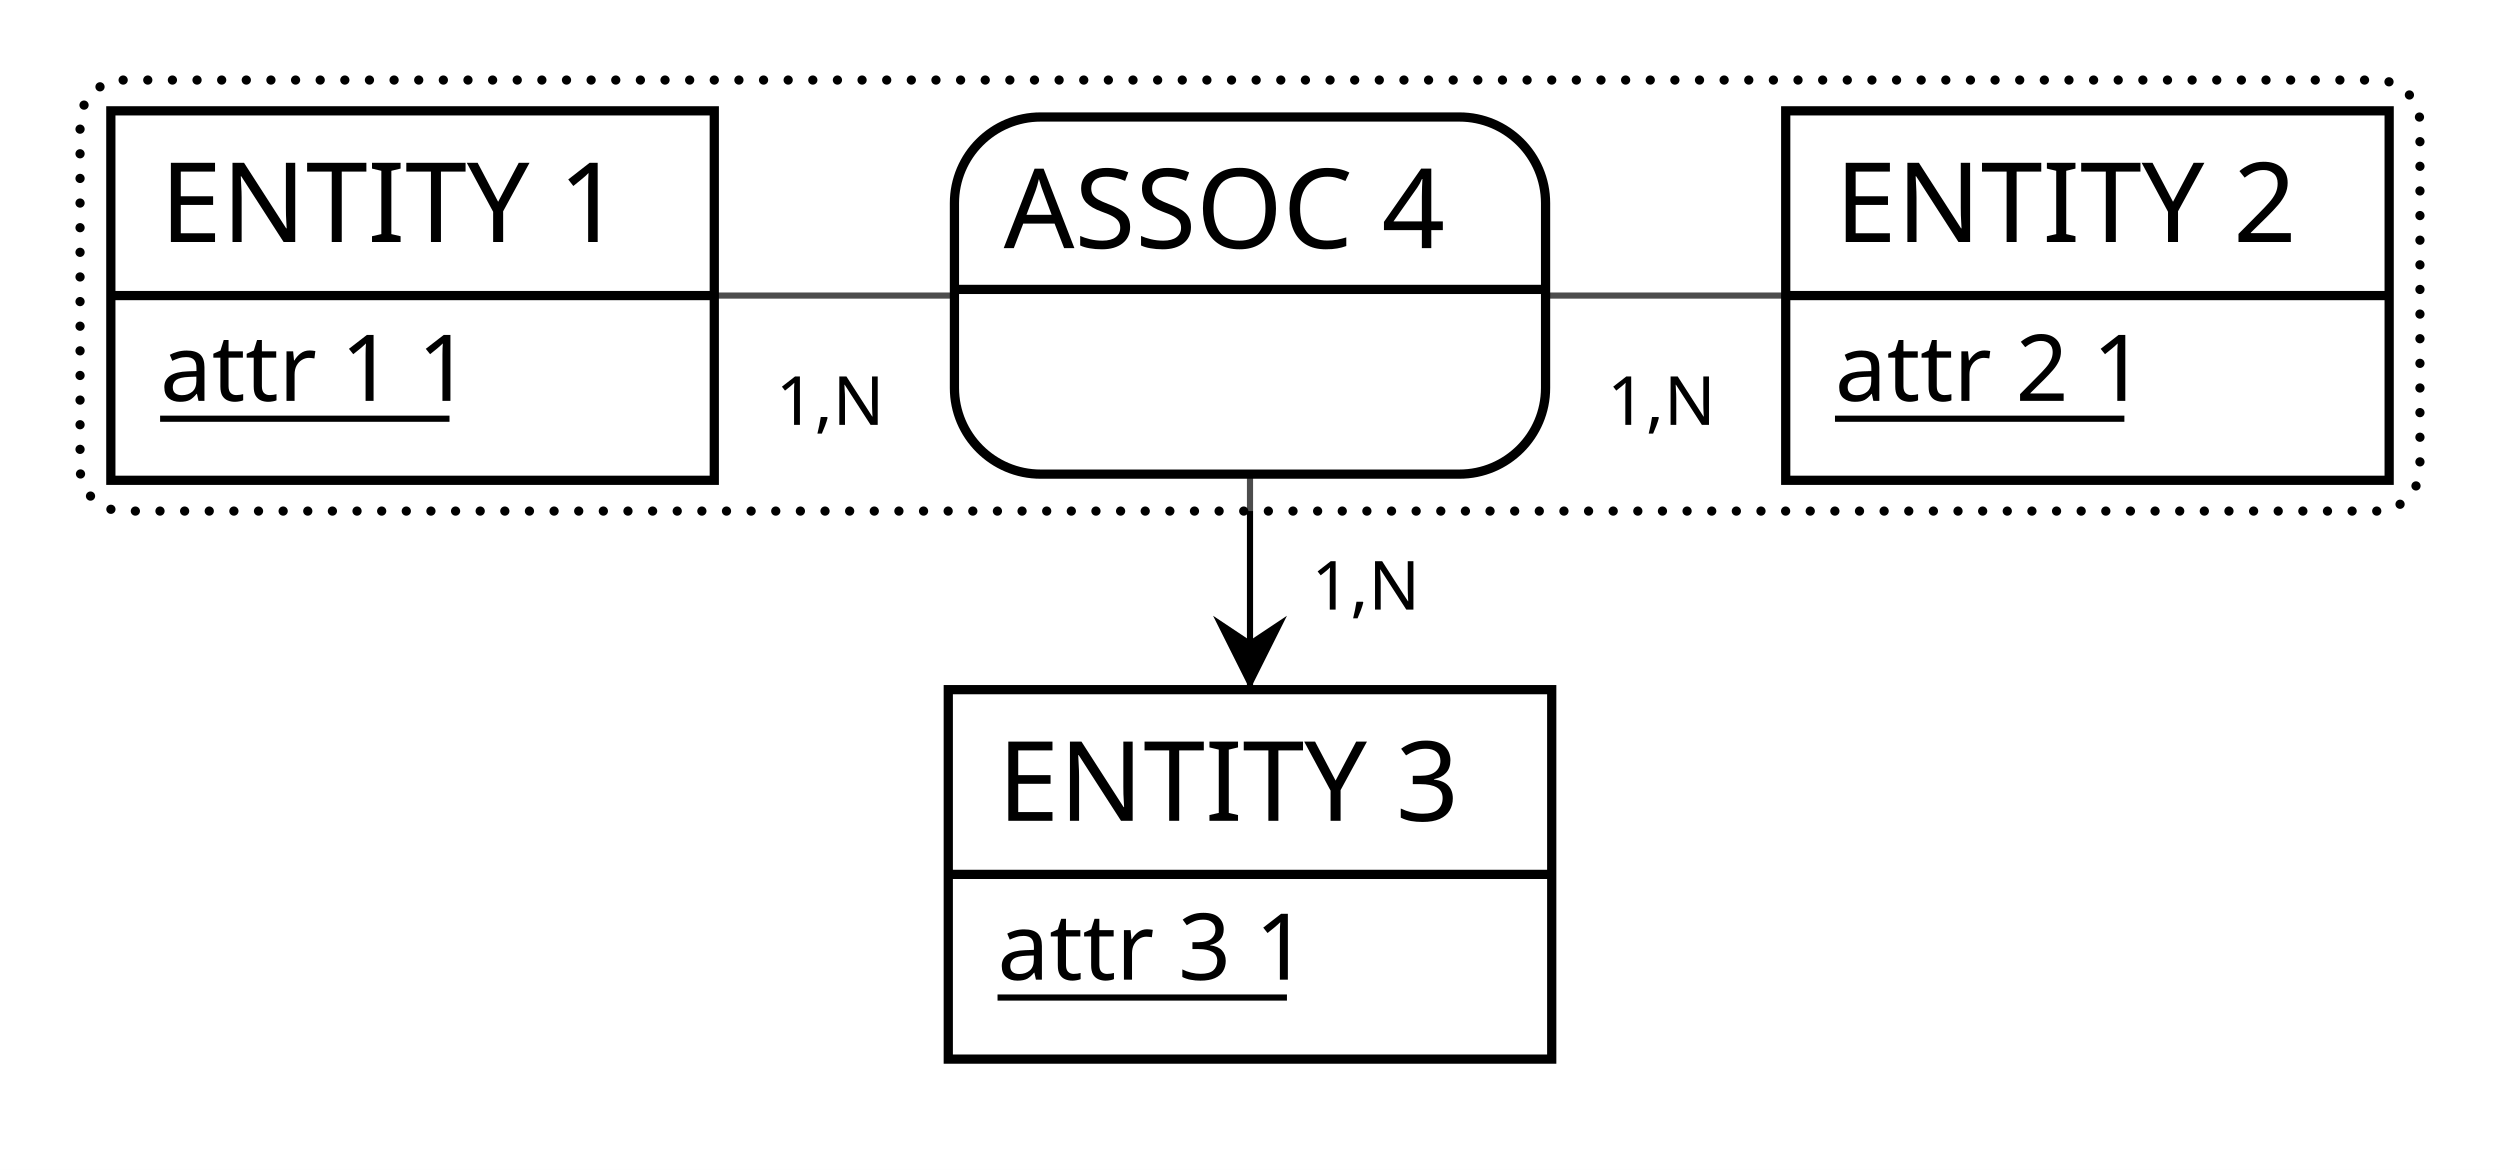
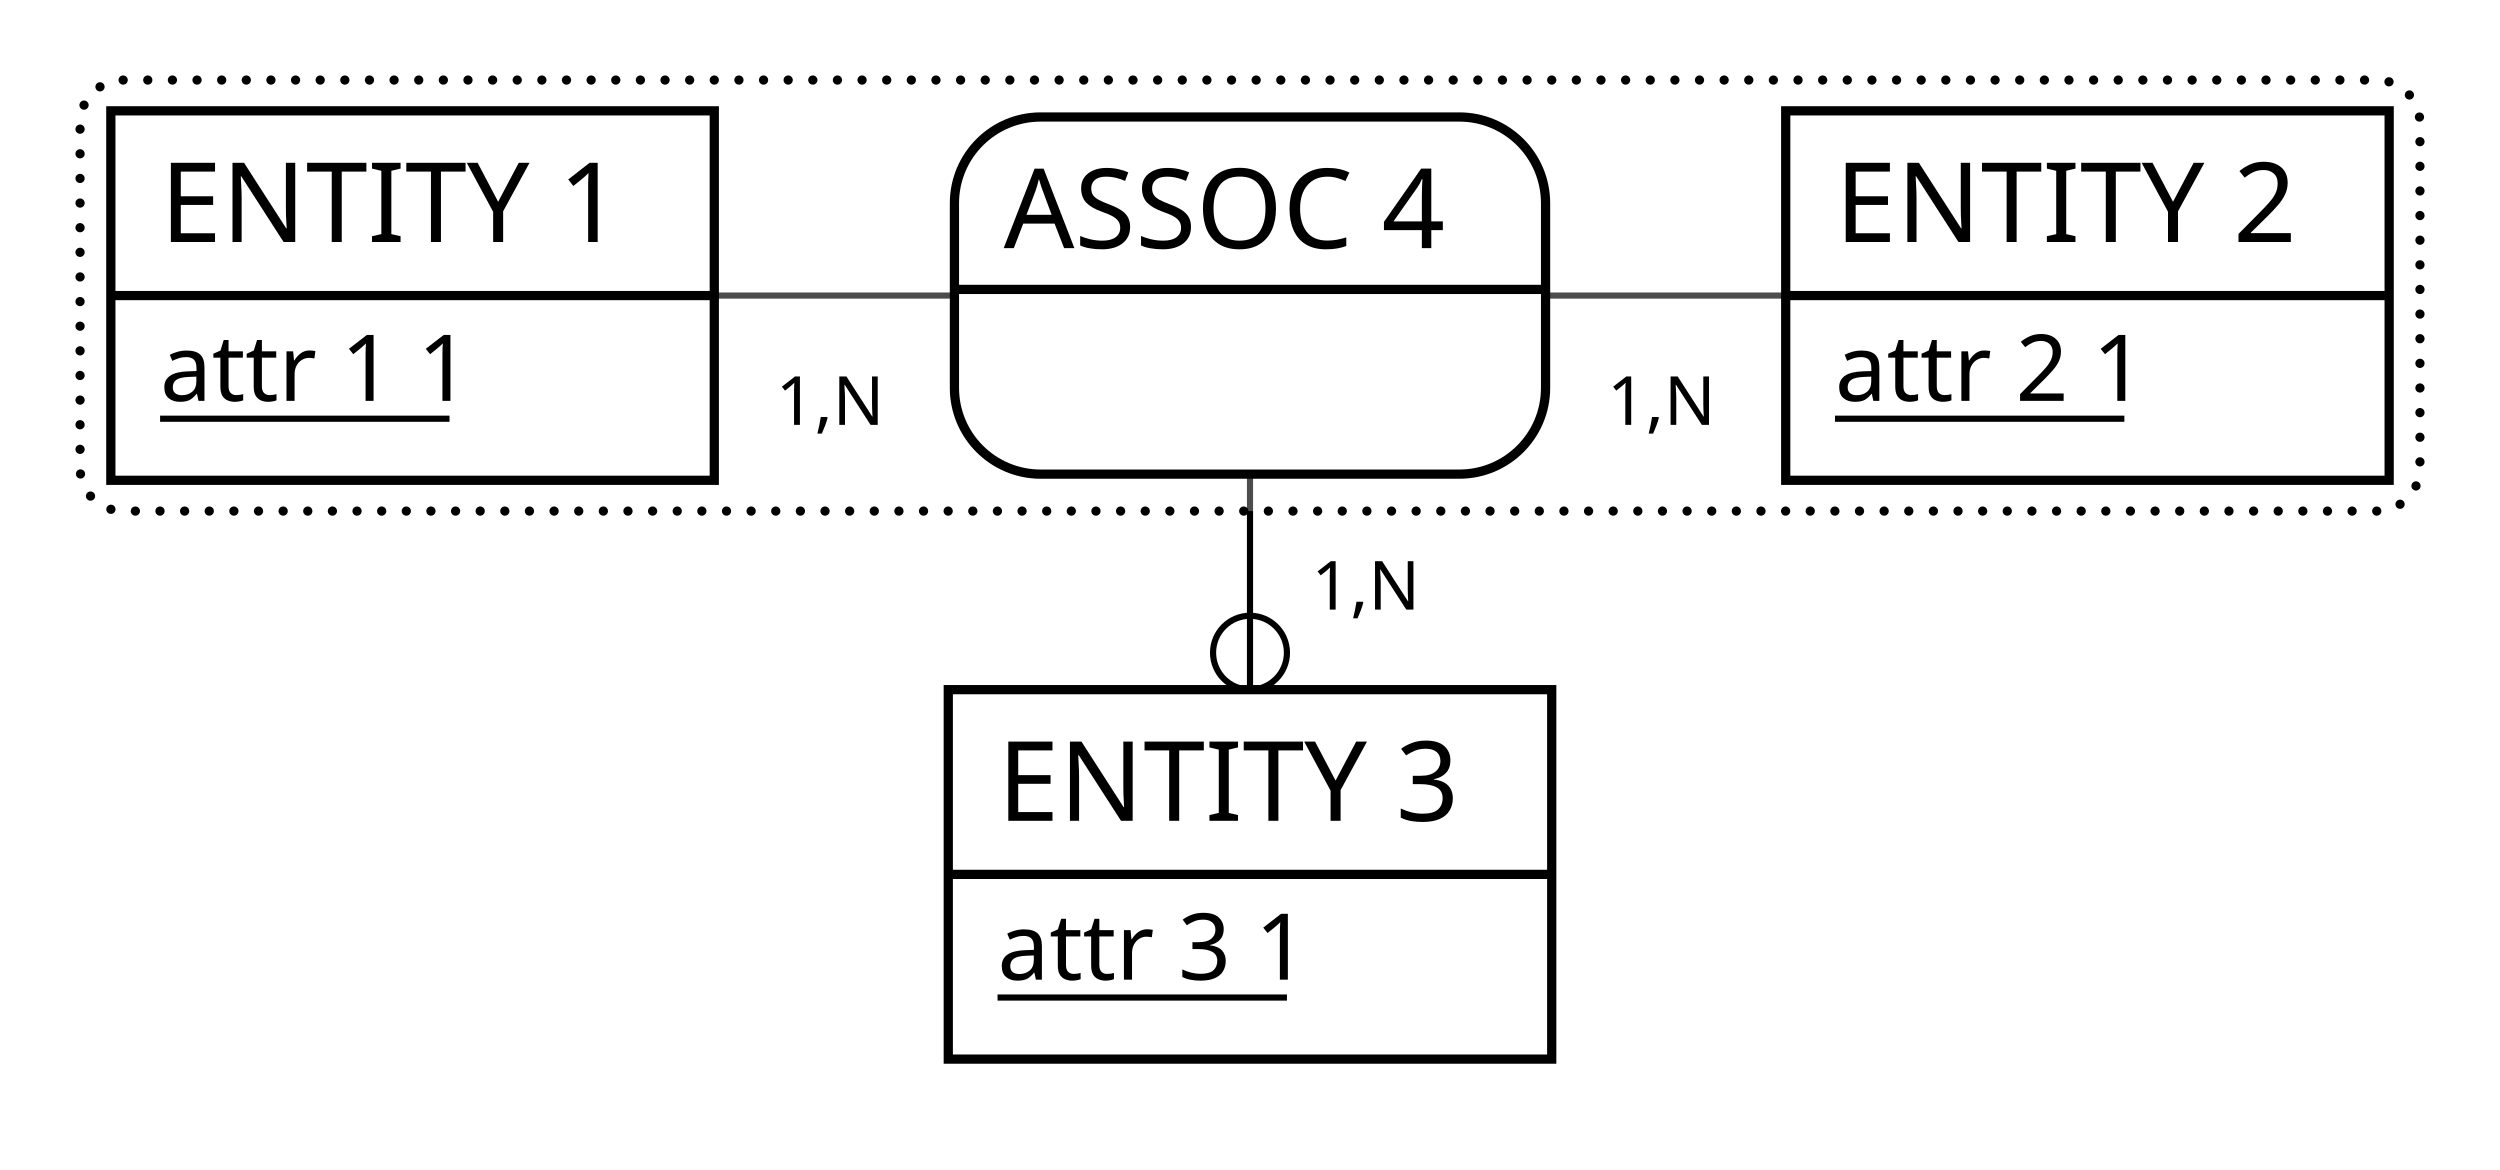
<svg xmlns="http://www.w3.org/2000/svg" width="406" height="190" viewBox="0 0 406 190">
  <rect x="0" y="0" width="406" height="190" fill="#FFFFFF" stroke="none" stroke-width="0" />
  <g>
+     <circle cx="203" cy="106" r="6" stroke="#000000" stroke-width="1" fill="#FFFFFF55" />
    <line x1="203" y1="142" x2="203" y2="48" stroke="#000000" stroke-width="1" />
-     <polygon points="203 112 197 100 203 104 209 100" fill="#000000" stroke-width="0" />
    <line x1="67" y1="48" x2="203" y2="48" stroke="#000000" stroke-width="1" />
    <line x1="339" y1="48" x2="203" y2="48" stroke="#000000" stroke-width="1" />
    <g>
      <path d="M20 13 L386 13 a7 7 0 0 1 7 7 L393 76 a7 7 0 0 1 -7 7 L20 83 a7 7 0 0 1 -7 -7 L13 20 a7 7 0 0 1 7 -7" fill="#FFFFFF" stroke="none" stroke-width="0" opacity="0.3" />
      <path d="M20 13 L386 13 a7 7 0 0 1 7 7 L393 76 a7 7 0 0 1 -7 7 L20 83 a7 7 0 0 1 -7 -7 L13 20 a7 7 0 0 1 7 -7" fill="none" stroke="#000000" stroke-width="1.5" stroke-dasharray="0,4" stroke-linecap="round" />
      <path d="M237 19 a14 14 90 0 1 14 14 V47 h-96 V33 a14 14 90 0 1 14 -14" fill="#FFFFFF" stroke="#FFFFFF" stroke-width="0" />
      <path d="M251 47 v16 a14 14 90 0 1 -14 14 H169 a14 14 90 0 1 -14 -14 V47 H96" fill="#FFFFFF" stroke="#FFFFFF" stroke-width="0" />
      <rect x="155" y="19" width="96" height="58" fill="none" rx="14" stroke="#000000" stroke-width="1.5" />
      <line x1="155" y1="47" x2="251" y2="47" stroke="#000000" stroke-width="1.5" />
      <text x="163" y="40.3" fill="#000000" font-family="Copperplate" font-size="18">ASSOC 4</text>
    </g>
    <text x="213" y="99" fill="#000000" font-family="Futura" font-size="11">1,N</text>
    <text x="126" y="69" fill="#000000" font-family="Futura" font-size="11">1,N</text>
    <text x="261" y="69" fill="#000000" font-family="Futura" font-size="11">1,N</text>
  </g>
  <g>
    <g>
      <rect x="18" y="18" width="98" height="30" fill="#FFFFFF" stroke="none" stroke-width="0" opacity="1" />
      <rect x="18" y="48" width="98" height="30" fill="#FFFFFF" stroke="none" stroke-width="0" opacity="1" />
      <rect x="18" y="18" width="98" height="60" fill="none" stroke="#000000" stroke-width="1.5" opacity="1" />
      <line x1="18" y1="48" x2="116" y2="48" stroke="#000000" stroke-width="1.5" />
    </g>
    <text x="26" y="39.3" fill="#000000" font-family="Copperplate" font-size="18">ENTITY 1</text>
    <text x="26" y="65.1" fill="#000000" font-family="Gill Sans" font-size="15">attr 1 1</text>
    <line x1="26" y1="68" x2="73" y2="68" stroke="#000000" stroke-width="1" />
  </g>
  <g>
    <g>
      <rect x="290" y="18" width="98" height="30" fill="#FFFFFF" stroke="none" stroke-width="0" opacity="1" />
      <rect x="290" y="48" width="98" height="30" fill="#FFFFFF" stroke="none" stroke-width="0" opacity="1" />
      <rect x="290" y="18" width="98" height="60" fill="none" stroke="#000000" stroke-width="1.5" opacity="1" />
      <line x1="290" y1="48" x2="388" y2="48" stroke="#000000" stroke-width="1.5" />
    </g>
    <text x="298" y="39.3" fill="#000000" font-family="Copperplate" font-size="18">ENTITY 2</text>
    <text x="298" y="65.1" fill="#000000" font-family="Gill Sans" font-size="15">attr 2 1</text>
    <line x1="298" y1="68" x2="345" y2="68" stroke="#000000" stroke-width="1" />
  </g>
  <g>
    <g>
      <rect x="154" y="112" width="98" height="30" fill="#FFFFFF" stroke="none" stroke-width="0" opacity="1" />
      <rect x="154" y="142" width="98" height="30" fill="#FFFFFF" stroke="none" stroke-width="0" opacity="1" />
      <rect x="154" y="112" width="98" height="60" fill="none" stroke="#000000" stroke-width="1.5" opacity="1" />
      <line x1="154" y1="142" x2="252" y2="142" stroke="#000000" stroke-width="1.5" />
    </g>
    <text x="162" y="133.3" fill="#000000" font-family="Copperplate" font-size="18">ENTITY 3</text>
    <text x="162" y="159.1" fill="#000000" font-family="Gill Sans" font-size="15">attr 3 1</text>
    <line x1="162" y1="162" x2="209" y2="162" stroke="#000000" stroke-width="1" />
  </g>
</svg>
